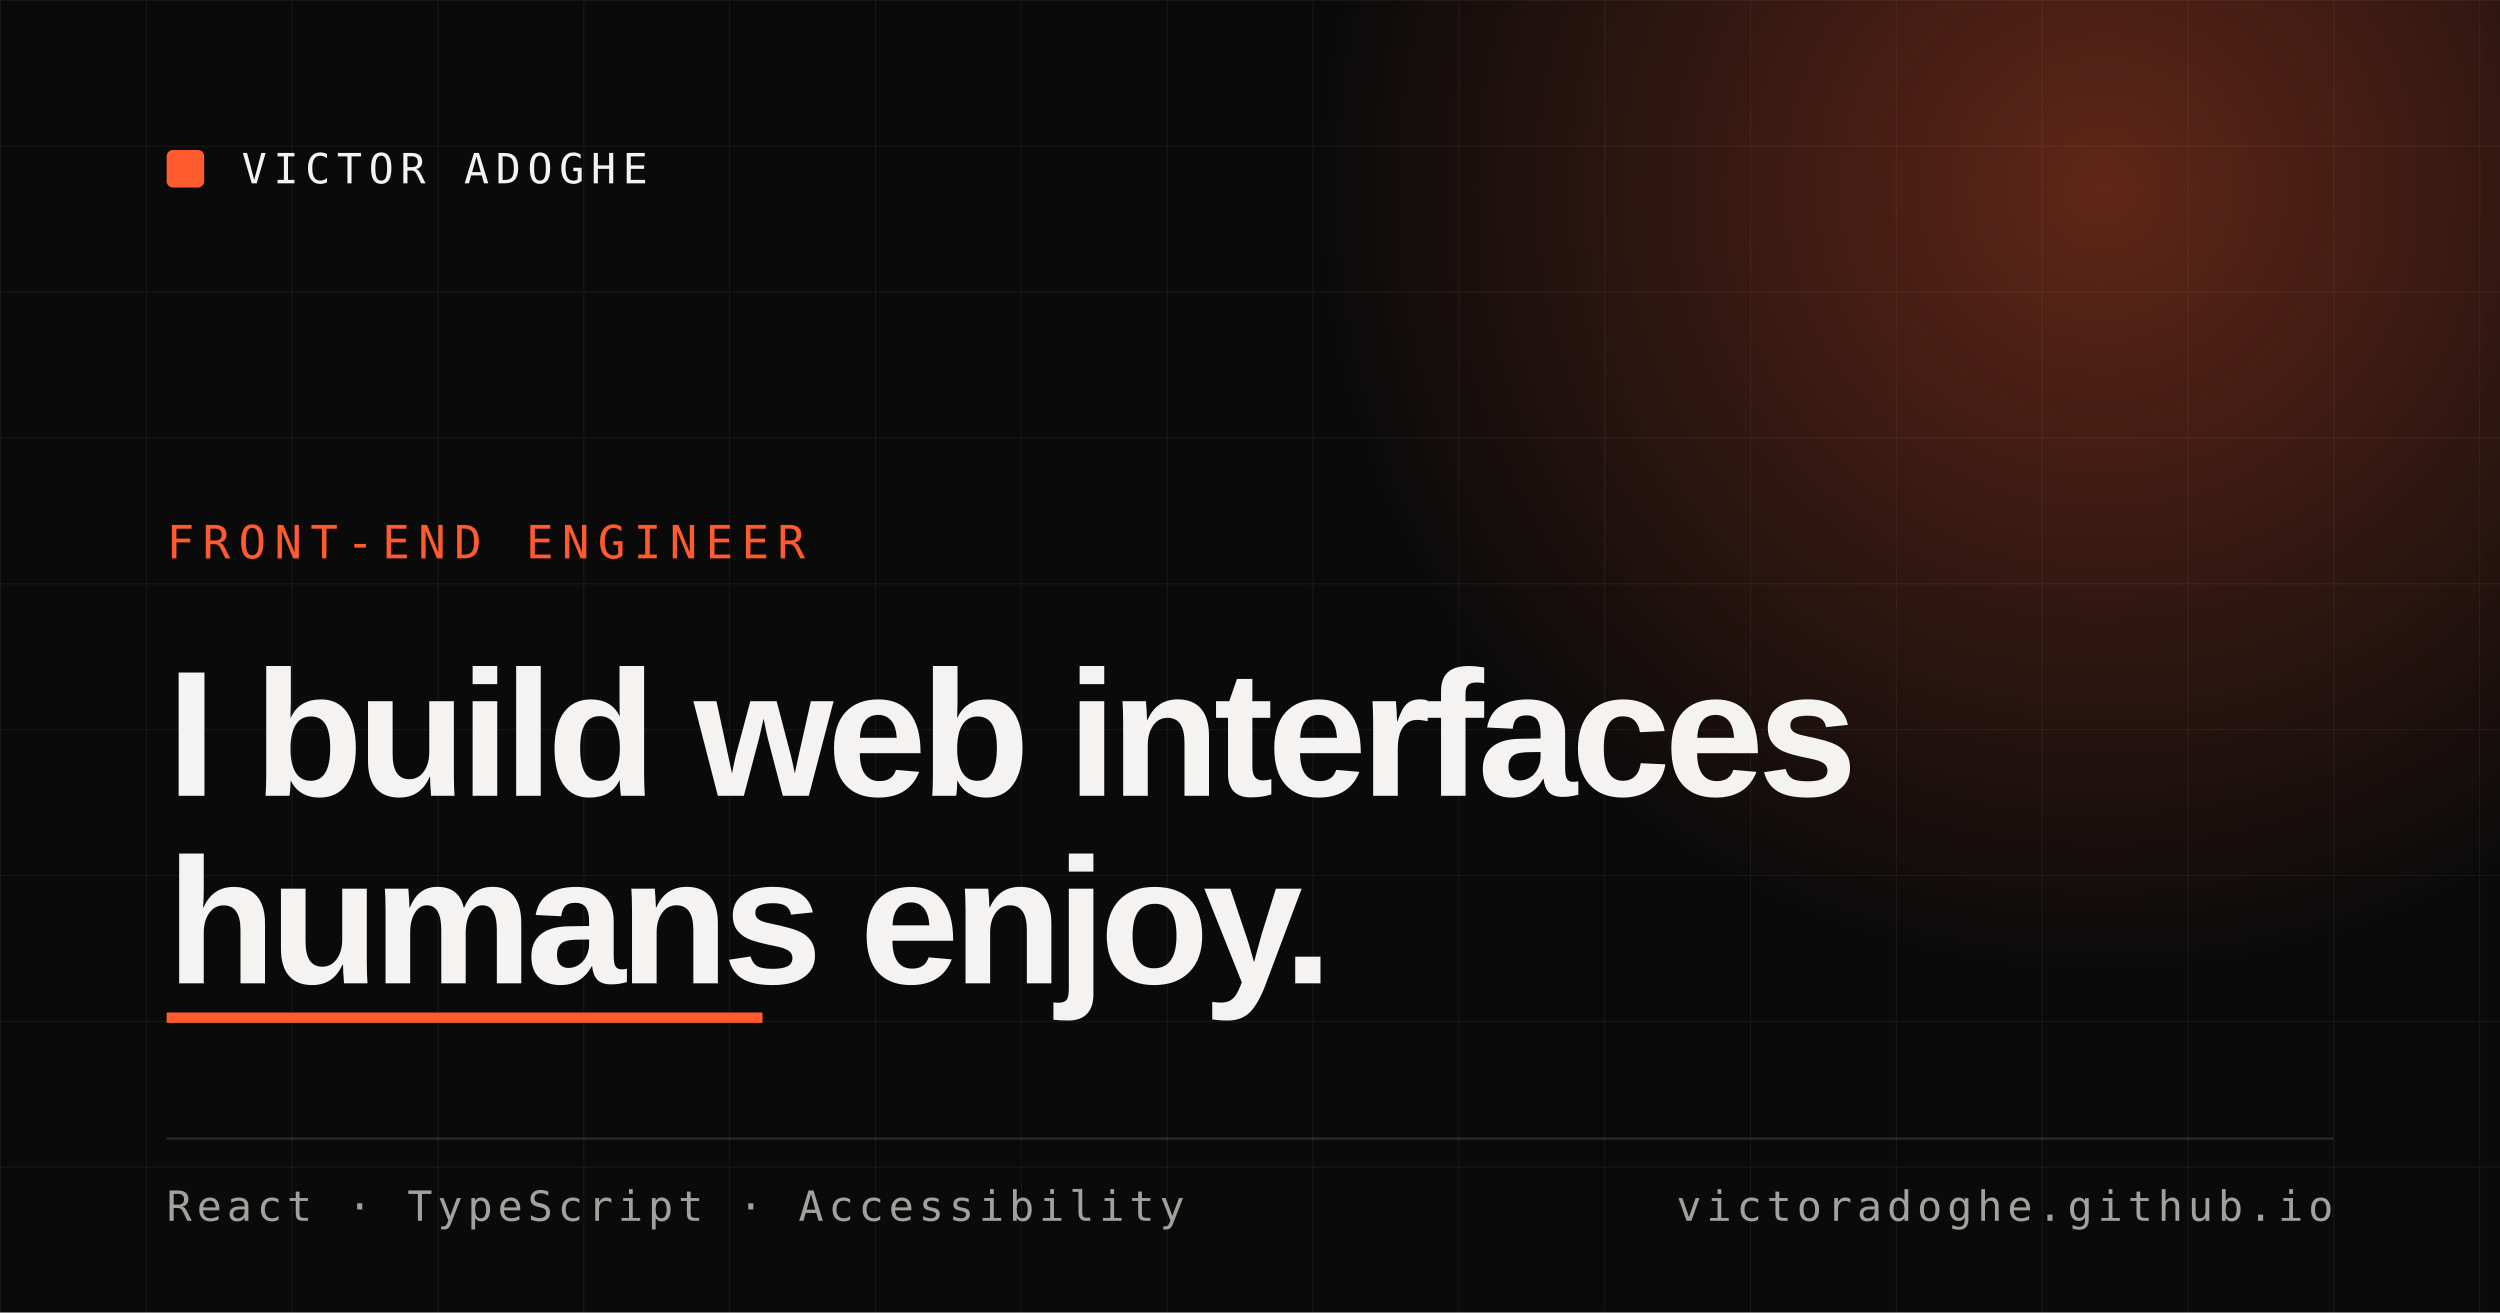
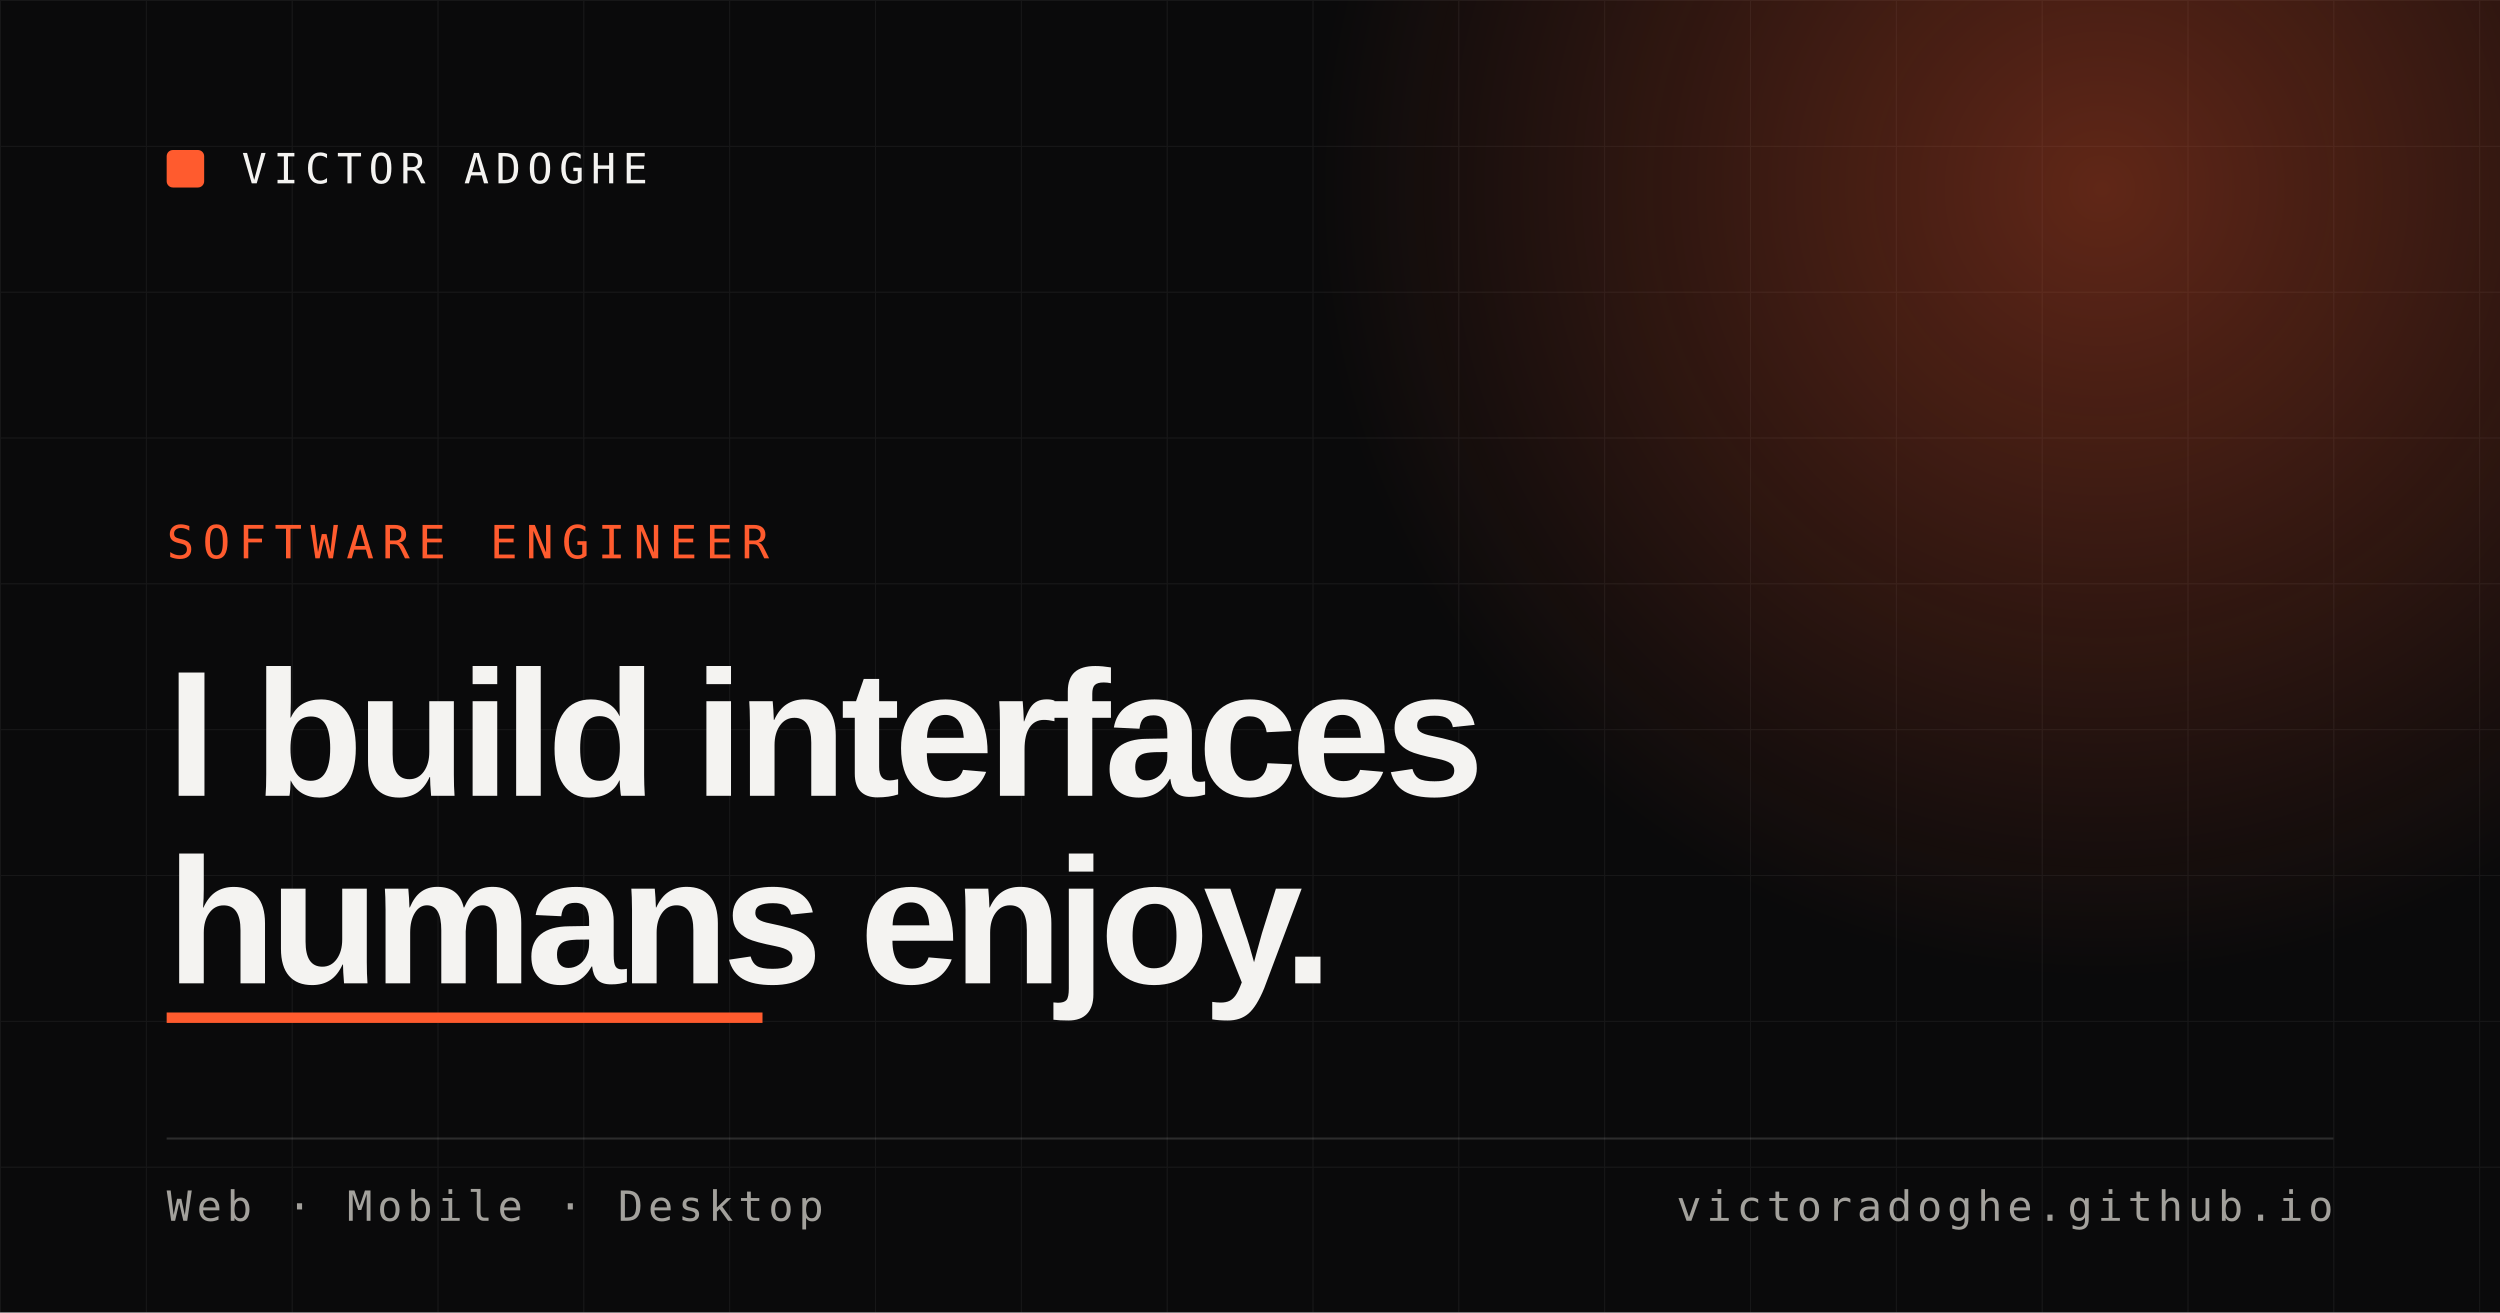
<svg xmlns="http://www.w3.org/2000/svg" width="1200" height="630" viewBox="0 0 1200 630" fill="none">
  <defs>
    <pattern id="grid" width="70" height="70" patternUnits="userSpaceOnUse">
      <path d="M70 0H0V70" stroke="#ffffff" stroke-opacity=".055" stroke-width="1" />
    </pattern>
    <radialGradient id="bloom" cx="0" cy="0" r="1" gradientUnits="userSpaceOnUse" gradientTransform="translate(1010 90) rotate(90) scale(380)">
      <stop stop-color="#ff5b2e" stop-opacity=".35" />
      <stop offset="1" stop-color="#ff5b2e" stop-opacity="0" />
    </radialGradient>
  </defs>
  <rect width="1200" height="630" fill="#0a0a0b" />
  <rect width="1200" height="630" fill="url(#grid)" />
  <rect width="1200" height="630" fill="url(#bloom)" />
  <rect x="80" y="72" width="18" height="18" rx="3" fill="#ff5b2e" />
  <text x="116" y="88" fill="#f4f3f1" font-family="JetBrains Mono, Consolas, monospace" font-size="20" letter-spacing="3.2">VICTOR ADOGHE</text>
-   <text x="80" y="268" fill="#ff5b2e" font-family="JetBrains Mono, Consolas, monospace" font-size="22" letter-spacing="4">FRONT-END ENGINEER</text>
-   <text x="80" y="382" fill="#f4f3f1" font-family="Space Grotesk, Segoe UI, Arial, sans-serif" font-weight="700" font-size="86" letter-spacing="-3">I build web interfaces</text>
+   <text x="80" y="268" fill="#ff5b2e" font-family="JetBrains Mono, Consolas, monospace" font-size="22" letter-spacing="4">SOFTWARE ENGINEER</text>
+   <text x="80" y="382" fill="#f4f3f1" font-family="Space Grotesk, Segoe UI, Arial, sans-serif" font-weight="700" font-size="86" letter-spacing="-3">I build interfaces</text>
  <text x="80" y="472" fill="#f4f3f1" font-family="Space Grotesk, Segoe UI, Arial, sans-serif" font-weight="700" font-size="86" letter-spacing="-3">humans enjoy.</text>
  <rect x="80" y="486" width="286" height="5" fill="#ff5b2e" />
  <rect x="80" y="546" width="1040" height="1" fill="#ffffff" fill-opacity=".14" />
-   <text x="80" y="586" fill="#a3a19c" font-family="JetBrains Mono, Consolas, monospace" font-size="20" letter-spacing="2.4">React · TypeScript · Accessibility</text>
+   <text x="80" y="586" fill="#a3a19c" font-family="JetBrains Mono, Consolas, monospace" font-size="20" letter-spacing="2.4">Web · Mobile · Desktop</text>
  <text x="1120" y="586" text-anchor="end" fill="#a3a19c" font-family="JetBrains Mono, Consolas, monospace" font-size="20" letter-spacing="2.4">victoradoghe.github.io</text>
</svg>
